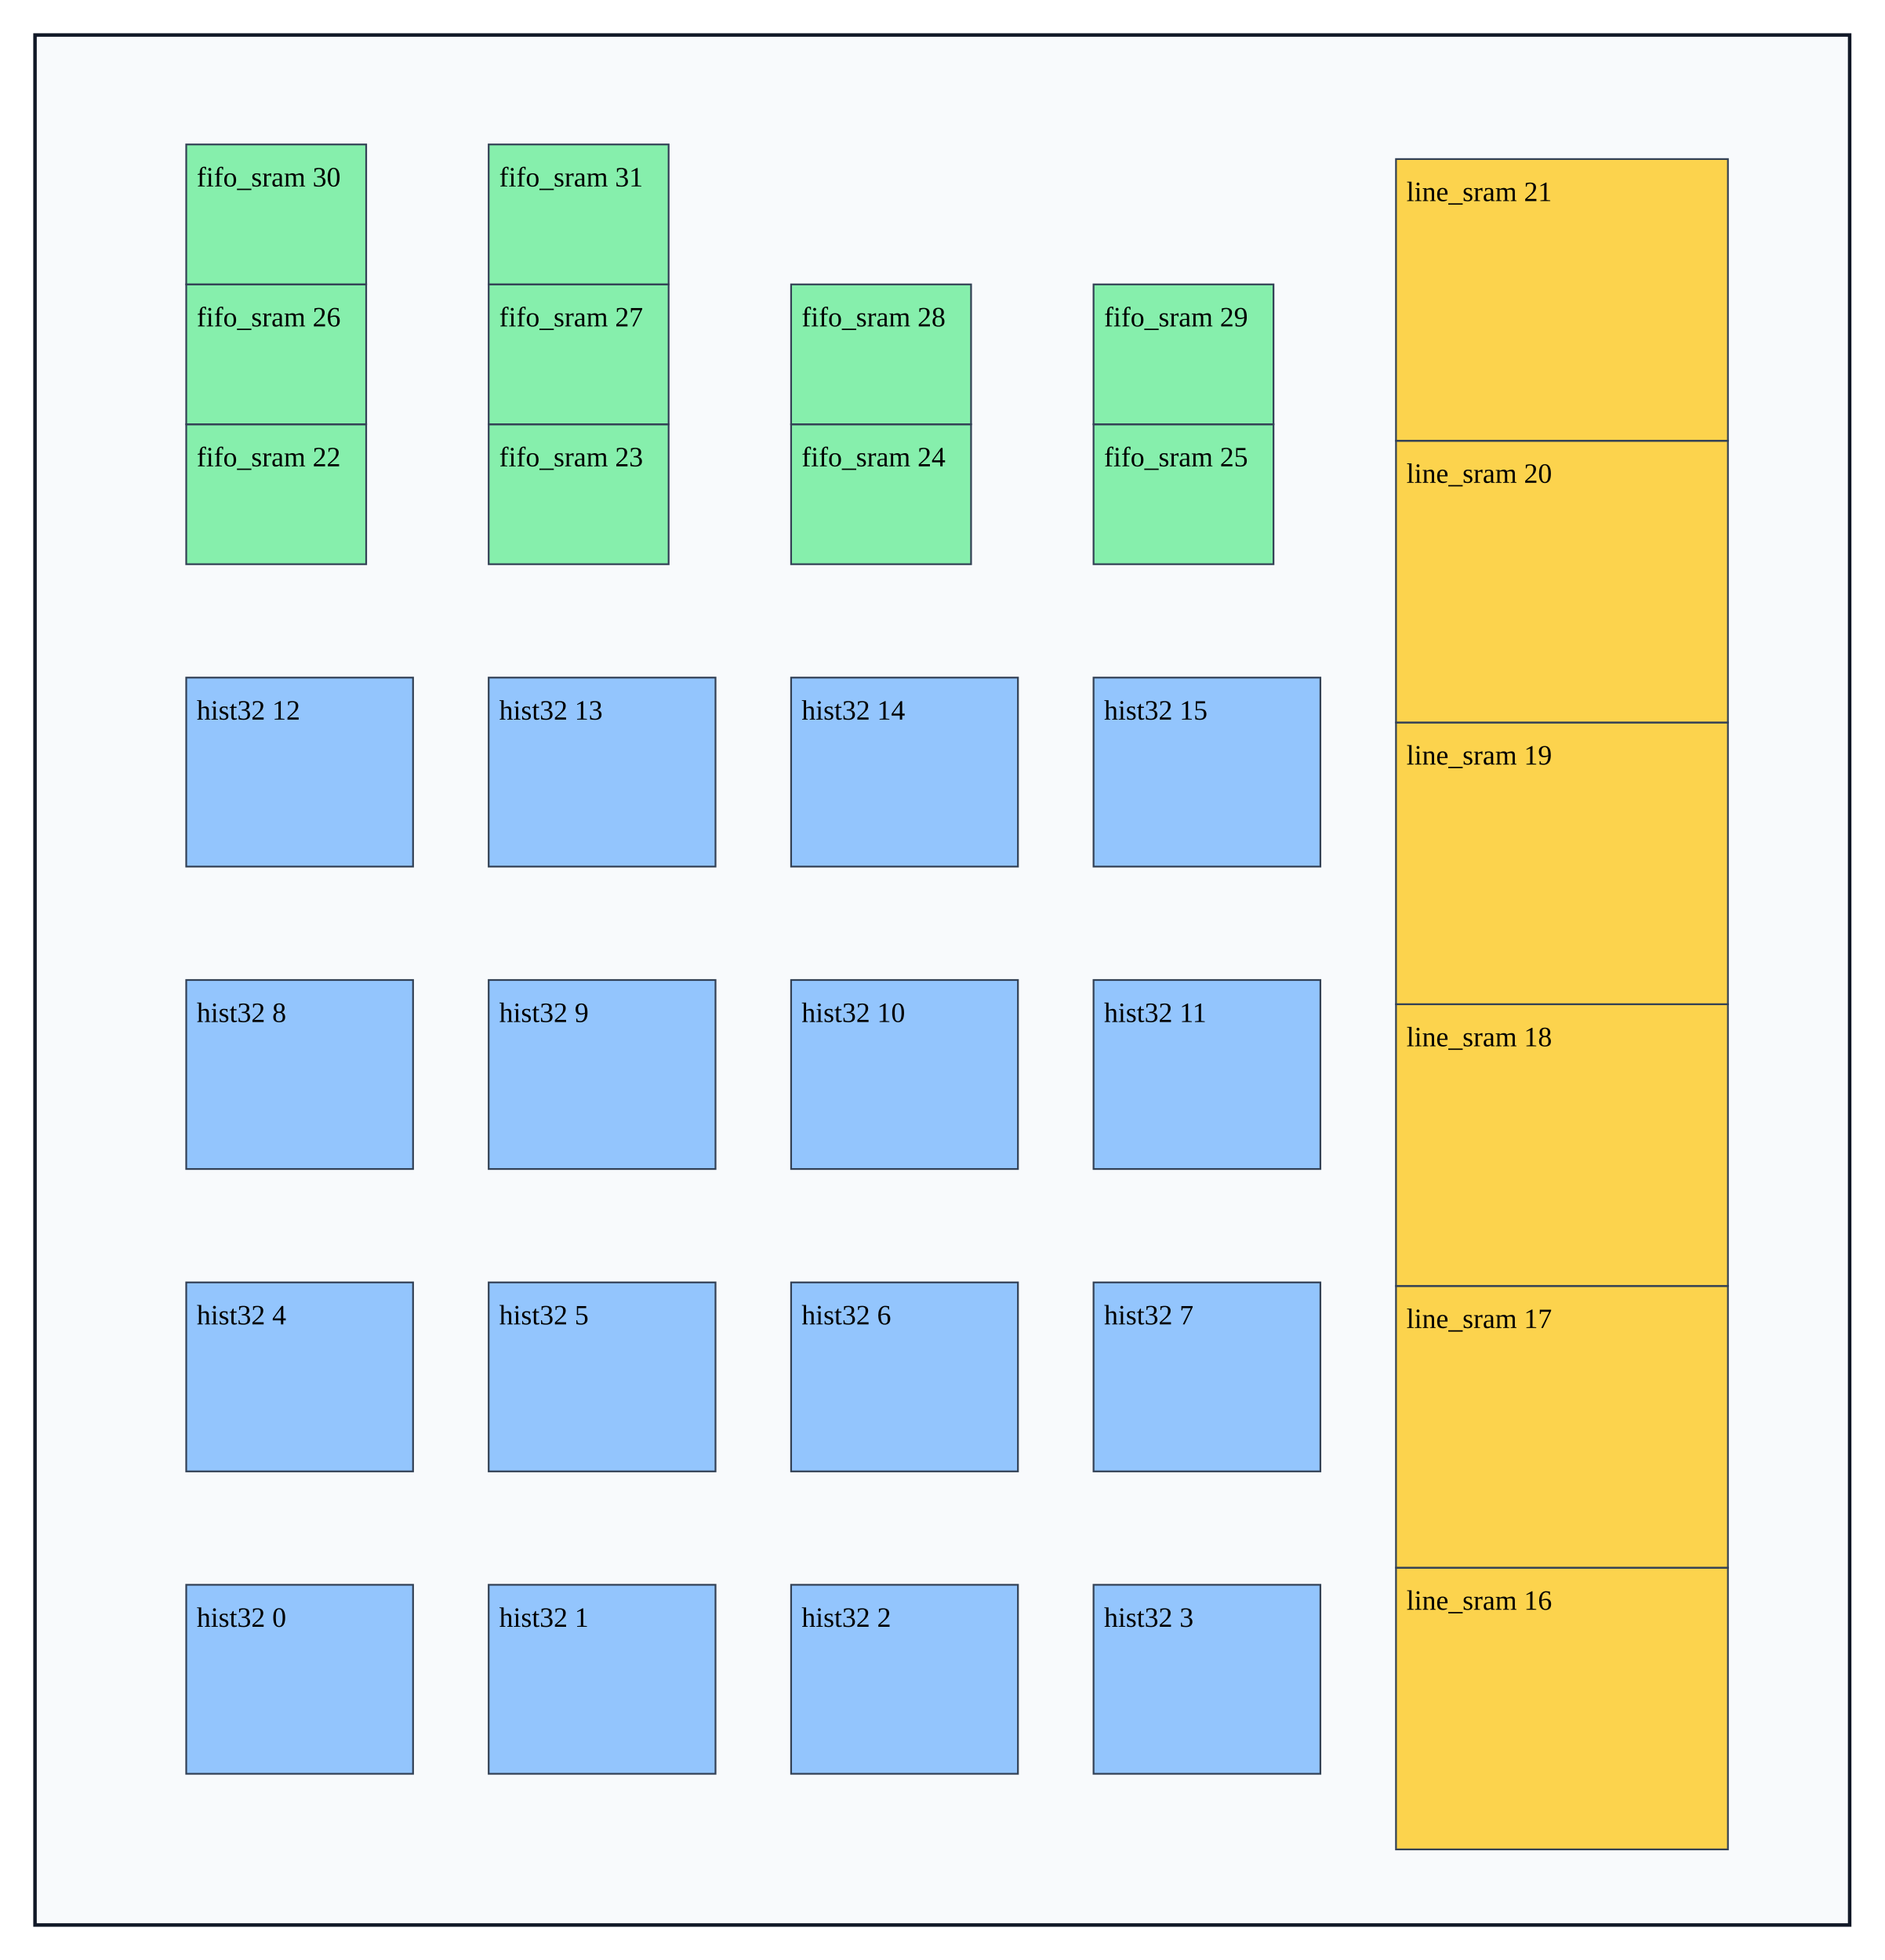
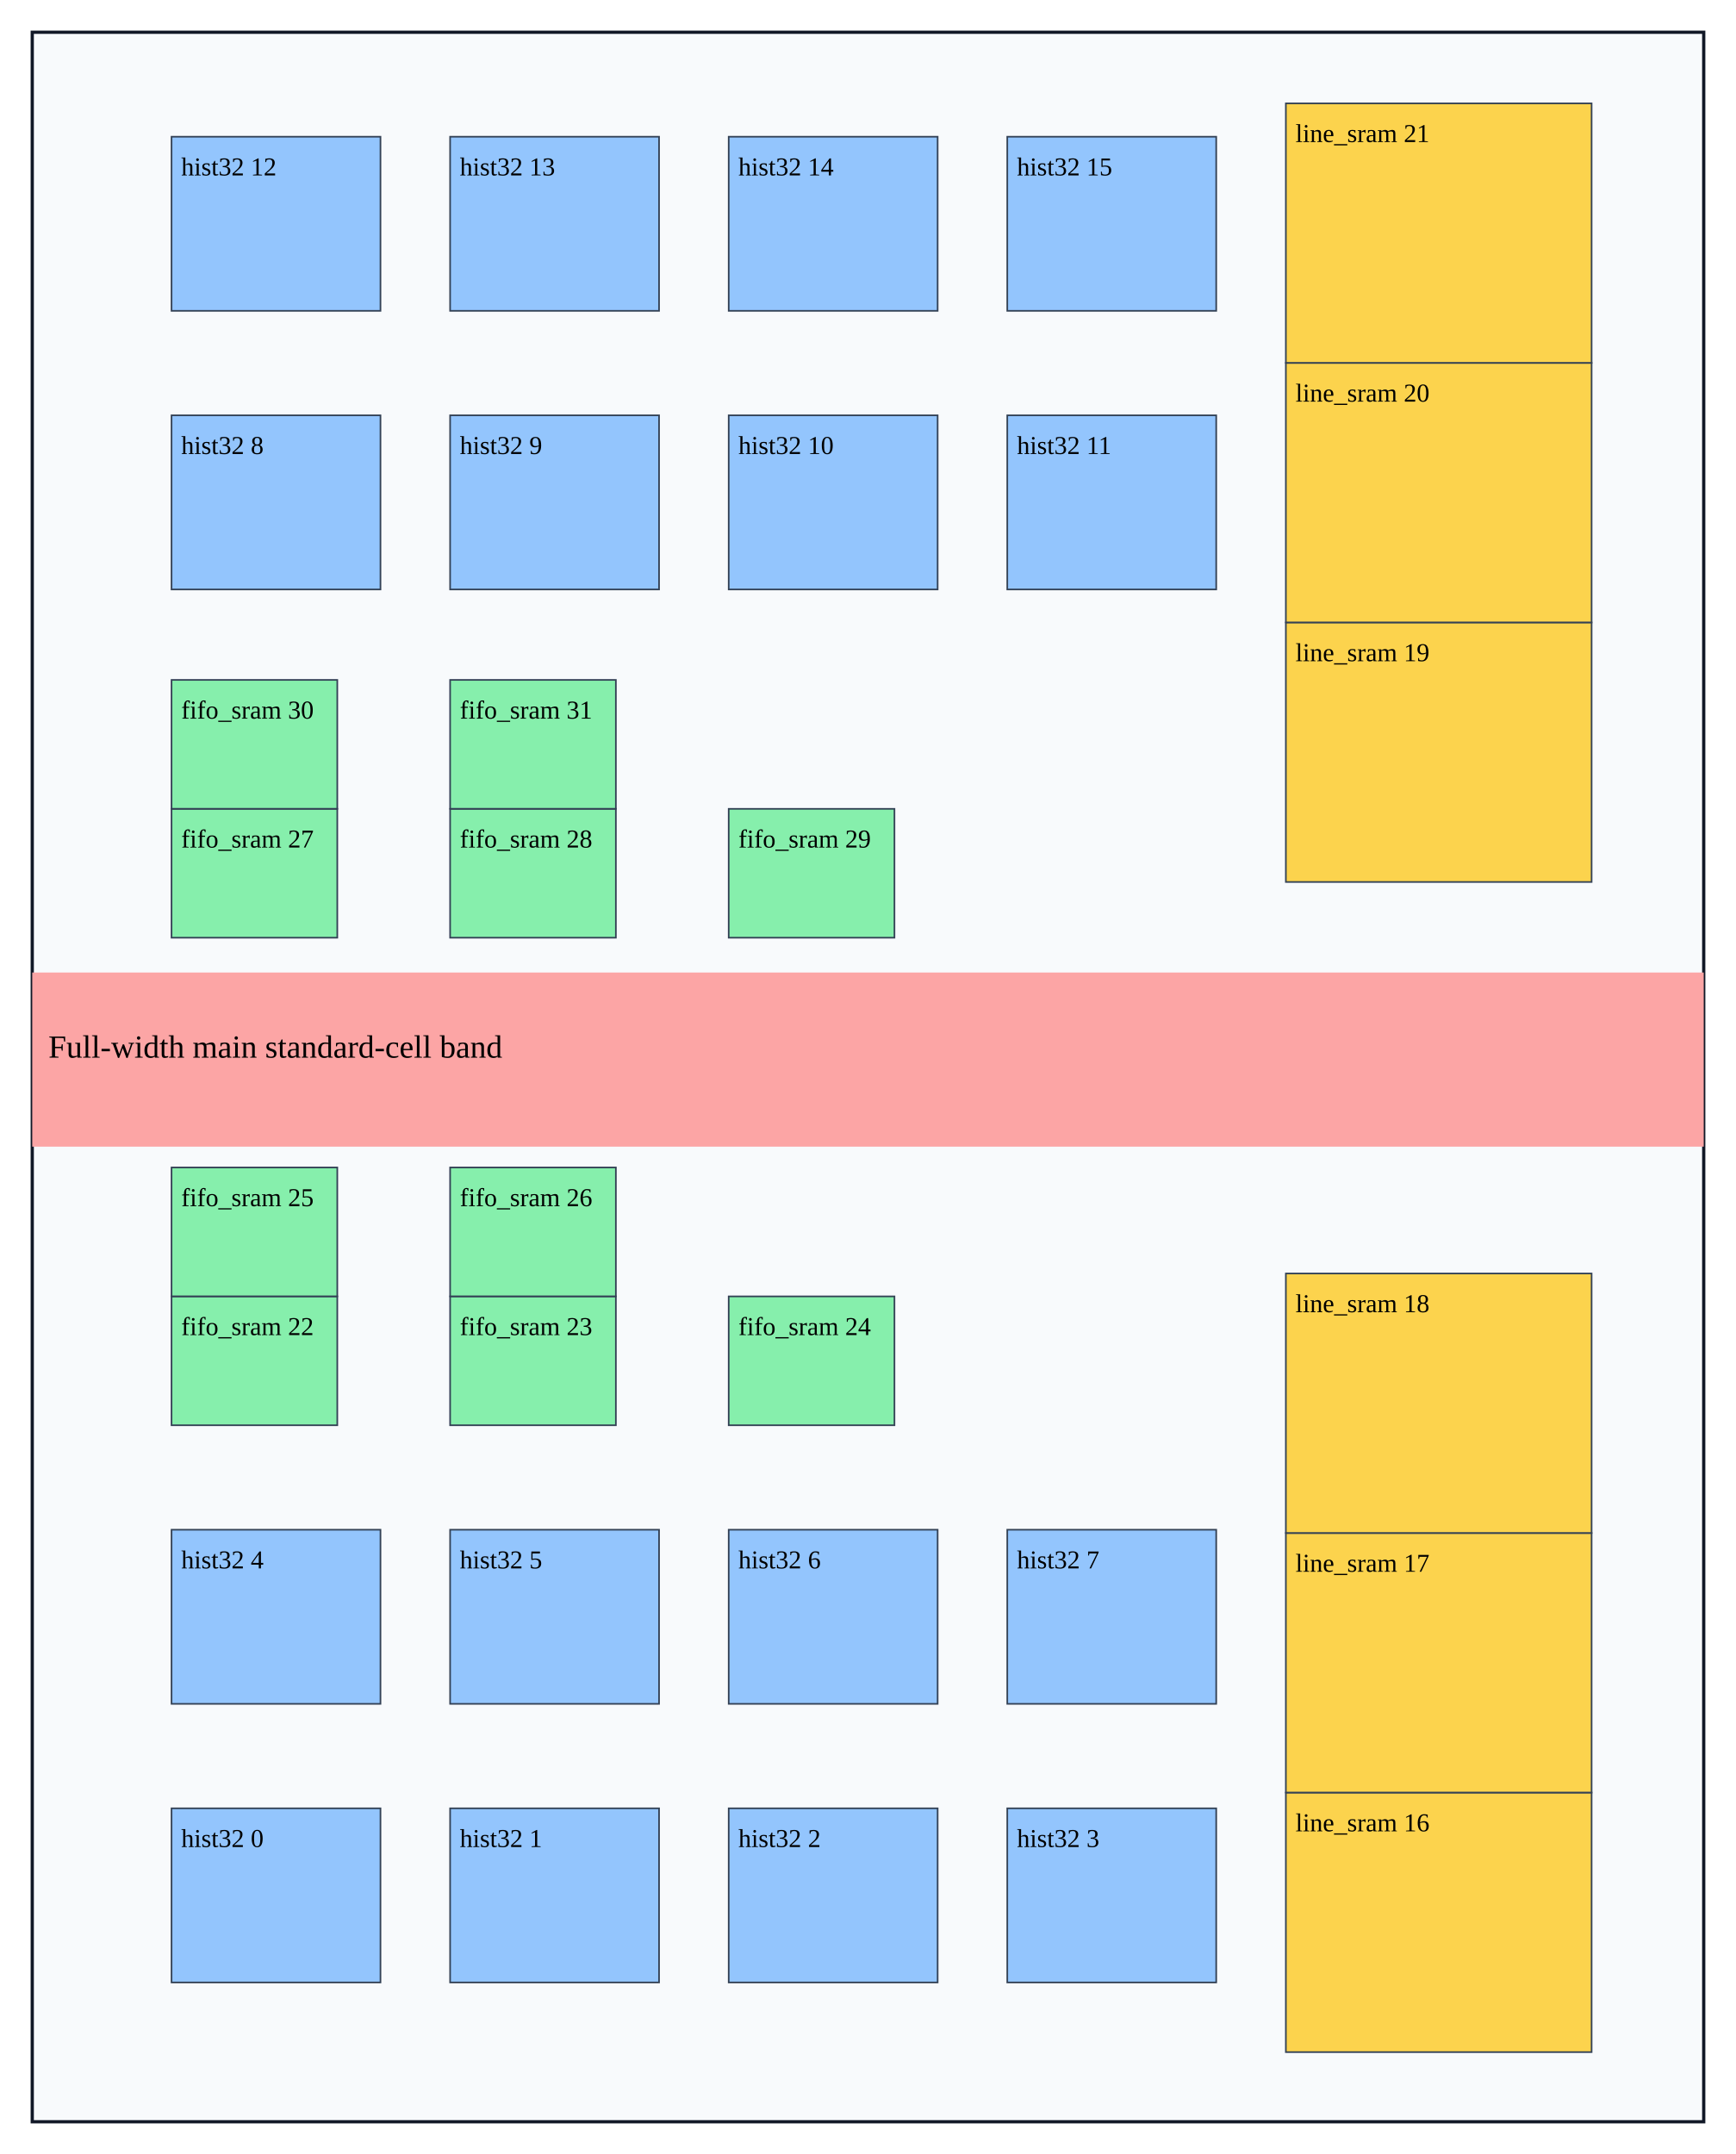
- <svg xmlns="http://www.w3.org/2000/svg" viewBox="-10 -10 538.4 560.0">
-   <rect width="518.4" height="540.0" fill="#f8fafc" stroke="#111827" />
-   <rect x="43.2" y="442.8" width="64.8" height="54.0" fill="#93c5fd" stroke="#334155" stroke-width="0.5" />
-   <text x="46.2" y="454.8" font-size="8">hist32 0</text>
-   <rect x="129.6" y="442.8" width="64.8" height="54.0" fill="#93c5fd" stroke="#334155" stroke-width="0.5" />
-   <text x="132.6" y="454.8" font-size="8">hist32 1</text>
-   <rect x="216.0" y="442.8" width="64.8" height="54.0" fill="#93c5fd" stroke="#334155" stroke-width="0.5" />
-   <text x="219.0" y="454.8" font-size="8">hist32 2</text>
-   <rect x="302.4" y="442.8" width="64.8" height="54.0" fill="#93c5fd" stroke="#334155" stroke-width="0.5" />
-   <text x="305.4" y="454.8" font-size="8">hist32 3</text>
-   <rect x="43.2" y="356.4" width="64.8" height="54.0" fill="#93c5fd" stroke="#334155" stroke-width="0.5" />
-   <text x="46.2" y="368.4" font-size="8">hist32 4</text>
-   <rect x="129.6" y="356.4" width="64.8" height="54.0" fill="#93c5fd" stroke="#334155" stroke-width="0.5" />
-   <text x="132.6" y="368.4" font-size="8">hist32 5</text>
-   <rect x="216.0" y="356.4" width="64.8" height="54.0" fill="#93c5fd" stroke="#334155" stroke-width="0.5" />
-   <text x="219.0" y="368.4" font-size="8">hist32 6</text>
-   <rect x="302.4" y="356.4" width="64.8" height="54.0" fill="#93c5fd" stroke="#334155" stroke-width="0.5" />
-   <text x="305.4" y="368.4" font-size="8">hist32 7</text>
-   <rect x="43.2" y="270.0" width="64.8" height="54.0" fill="#93c5fd" stroke="#334155" stroke-width="0.5" />
-   <text x="46.2" y="282.0" font-size="8">hist32 8</text>
-   <rect x="129.6" y="270.0" width="64.8" height="54.0" fill="#93c5fd" stroke="#334155" stroke-width="0.5" />
-   <text x="132.6" y="282.0" font-size="8">hist32 9</text>
-   <rect x="216.0" y="270.0" width="64.8" height="54.0" fill="#93c5fd" stroke="#334155" stroke-width="0.5" />
-   <text x="219.0" y="282.0" font-size="8">hist32 10</text>
-   <rect x="302.4" y="270.0" width="64.8" height="54.0" fill="#93c5fd" stroke="#334155" stroke-width="0.5" />
-   <text x="305.4" y="282.0" font-size="8">hist32 11</text>
-   <rect x="43.2" y="183.6" width="64.8" height="54.0" fill="#93c5fd" stroke="#334155" stroke-width="0.5" />
-   <text x="46.2" y="195.6" font-size="8">hist32 12</text>
-   <rect x="129.6" y="183.6" width="64.8" height="54.0" fill="#93c5fd" stroke="#334155" stroke-width="0.5" />
-   <text x="132.6" y="195.6" font-size="8">hist32 13</text>
-   <rect x="216.0" y="183.6" width="64.8" height="54.0" fill="#93c5fd" stroke="#334155" stroke-width="0.5" />
-   <text x="219.0" y="195.6" font-size="8">hist32 14</text>
-   <rect x="302.4" y="183.6" width="64.8" height="54.0" fill="#93c5fd" stroke="#334155" stroke-width="0.5" />
-   <text x="305.4" y="195.6" font-size="8">hist32 15</text>
-   <rect x="388.8" y="437.928" width="94.824" height="80.472" fill="#fcd34d" stroke="#334155" stroke-width="0.5" />
-   <text x="391.8" y="449.928" font-size="8">line_sram 16</text>
-   <rect x="388.8" y="357.432" width="94.824" height="80.472" fill="#fcd34d" stroke="#334155" stroke-width="0.5" />
-   <text x="391.8" y="369.432" font-size="8">line_sram 17</text>
-   <rect x="388.8" y="276.936" width="94.824" height="80.472" fill="#fcd34d" stroke="#334155" stroke-width="0.5" />
-   <text x="391.8" y="288.936" font-size="8">line_sram 18</text>
-   <rect x="388.8" y="196.44" width="94.824" height="80.472" fill="#fcd34d" stroke="#334155" stroke-width="0.5" />
-   <text x="391.8" y="208.44" font-size="8">line_sram 19</text>
-   <rect x="388.8" y="115.944" width="94.824" height="80.472" fill="#fcd34d" stroke="#334155" stroke-width="0.5" />
-   <text x="391.8" y="127.944" font-size="8">line_sram 20</text>
-   <rect x="388.8" y="35.448" width="94.824" height="80.472" fill="#fcd34d" stroke="#334155" stroke-width="0.5" />
-   <text x="391.8" y="47.448" font-size="8">line_sram 21</text>
-   <rect x="43.2" y="111.24" width="51.408" height="39.96" fill="#86efac" stroke="#334155" stroke-width="0.5" />
-   <text x="46.2" y="123.24" font-size="8">fifo_sram 22</text>
-   <rect x="129.6" y="111.24" width="51.408" height="39.96" fill="#86efac" stroke="#334155" stroke-width="0.5" />
-   <text x="132.6" y="123.24" font-size="8">fifo_sram 23</text>
-   <rect x="216.0" y="111.24" width="51.408" height="39.96" fill="#86efac" stroke="#334155" stroke-width="0.5" />
-   <text x="219.0" y="123.24" font-size="8">fifo_sram 24</text>
-   <rect x="302.4" y="111.24" width="51.408" height="39.96" fill="#86efac" stroke="#334155" stroke-width="0.5" />
-   <text x="305.4" y="123.24" font-size="8">fifo_sram 25</text>
-   <rect x="43.2" y="71.256" width="51.408" height="39.96" fill="#86efac" stroke="#334155" stroke-width="0.5" />
-   <text x="46.2" y="83.256" font-size="8">fifo_sram 26</text>
-   <rect x="129.6" y="71.256" width="51.408" height="39.96" fill="#86efac" stroke="#334155" stroke-width="0.5" />
-   <text x="132.6" y="83.256" font-size="8">fifo_sram 27</text>
-   <rect x="216.0" y="71.256" width="51.408" height="39.96" fill="#86efac" stroke="#334155" stroke-width="0.5" />
-   <text x="219.0" y="83.256" font-size="8">fifo_sram 28</text>
-   <rect x="302.4" y="71.256" width="51.408" height="39.96" fill="#86efac" stroke="#334155" stroke-width="0.5" />
-   <text x="305.4" y="83.256" font-size="8">fifo_sram 29</text>
-   <rect x="43.2" y="31.272" width="51.408" height="39.96" fill="#86efac" stroke="#334155" stroke-width="0.5" />
-   <text x="46.2" y="43.272" font-size="8">fifo_sram 30</text>
-   <rect x="129.6" y="31.272" width="51.408" height="39.96" fill="#86efac" stroke="#334155" stroke-width="0.5" />
-   <text x="132.6" y="43.272" font-size="8">fifo_sram 31</text>
+ <svg xmlns="http://www.w3.org/2000/svg" viewBox="-10 -10 538.4 668.0">
+   <rect width="518.4" height="648.0" fill="#f8fafc" stroke="#111827" />
+   <rect x="0" y="291.6" width="518.4" height="54" fill="#fca5a5" />
+   <text x="5" y="318.0" font-size="10">Full-width main standard-cell band</text>
+   <rect x="43.2" y="550.8" width="64.8" height="54.0" fill="#93c5fd" stroke="#334155" stroke-width="0.5" />
+   <text x="46.2" y="562.8" font-size="8">hist32 0</text>
+   <rect x="129.6" y="550.8" width="64.8" height="54.0" fill="#93c5fd" stroke="#334155" stroke-width="0.5" />
+   <text x="132.6" y="562.8" font-size="8">hist32 1</text>
+   <rect x="216.0" y="550.8" width="64.8" height="54.0" fill="#93c5fd" stroke="#334155" stroke-width="0.5" />
+   <text x="219.0" y="562.8" font-size="8">hist32 2</text>
+   <rect x="302.4" y="550.8" width="64.8" height="54.0" fill="#93c5fd" stroke="#334155" stroke-width="0.5" />
+   <text x="305.4" y="562.8" font-size="8">hist32 3</text>
+   <rect x="43.2" y="464.4" width="64.8" height="54.0" fill="#93c5fd" stroke="#334155" stroke-width="0.5" />
+   <text x="46.2" y="476.4" font-size="8">hist32 4</text>
+   <rect x="129.6" y="464.4" width="64.8" height="54.0" fill="#93c5fd" stroke="#334155" stroke-width="0.5" />
+   <text x="132.6" y="476.4" font-size="8">hist32 5</text>
+   <rect x="216.0" y="464.4" width="64.8" height="54.0" fill="#93c5fd" stroke="#334155" stroke-width="0.5" />
+   <text x="219.0" y="476.4" font-size="8">hist32 6</text>
+   <rect x="302.4" y="464.4" width="64.8" height="54.0" fill="#93c5fd" stroke="#334155" stroke-width="0.5" />
+   <text x="305.4" y="476.4" font-size="8">hist32 7</text>
+   <rect x="43.2" y="118.8" width="64.8" height="54.0" fill="#93c5fd" stroke="#334155" stroke-width="0.5" />
+   <text x="46.2" y="130.8" font-size="8">hist32 8</text>
+   <rect x="129.6" y="118.8" width="64.8" height="54.0" fill="#93c5fd" stroke="#334155" stroke-width="0.5" />
+   <text x="132.6" y="130.8" font-size="8">hist32 9</text>
+   <rect x="216.0" y="118.8" width="64.8" height="54.0" fill="#93c5fd" stroke="#334155" stroke-width="0.5" />
+   <text x="219.0" y="130.8" font-size="8">hist32 10</text>
+   <rect x="302.4" y="118.8" width="64.8" height="54.0" fill="#93c5fd" stroke="#334155" stroke-width="0.5" />
+   <text x="305.4" y="130.8" font-size="8">hist32 11</text>
+   <rect x="43.2" y="32.4" width="64.8" height="54.0" fill="#93c5fd" stroke="#334155" stroke-width="0.5" />
+   <text x="46.2" y="44.4" font-size="8">hist32 12</text>
+   <rect x="129.6" y="32.4" width="64.8" height="54.0" fill="#93c5fd" stroke="#334155" stroke-width="0.5" />
+   <text x="132.6" y="44.4" font-size="8">hist32 13</text>
+   <rect x="216.0" y="32.4" width="64.8" height="54.0" fill="#93c5fd" stroke="#334155" stroke-width="0.5" />
+   <text x="219.0" y="44.4" font-size="8">hist32 14</text>
+   <rect x="302.4" y="32.4" width="64.8" height="54.0" fill="#93c5fd" stroke="#334155" stroke-width="0.5" />
+   <text x="305.4" y="44.4" font-size="8">hist32 15</text>
+   <rect x="388.8" y="545.928" width="94.824" height="80.472" fill="#fcd34d" stroke="#334155" stroke-width="0.5" />
+   <text x="391.8" y="557.928" font-size="8">line_sram 16</text>
+   <rect x="388.8" y="465.432" width="94.824" height="80.472" fill="#fcd34d" stroke="#334155" stroke-width="0.5" />
+   <text x="391.8" y="477.432" font-size="8">line_sram 17</text>
+   <rect x="388.8" y="384.936" width="94.824" height="80.472" fill="#fcd34d" stroke="#334155" stroke-width="0.5" />
+   <text x="391.8" y="396.936" font-size="8">line_sram 18</text>
+   <rect x="388.8" y="183.048" width="94.824" height="80.472" fill="#fcd34d" stroke="#334155" stroke-width="0.5" />
+   <text x="391.8" y="195.048" font-size="8">line_sram 19</text>
+   <rect x="388.8" y="102.552" width="94.824" height="80.472" fill="#fcd34d" stroke="#334155" stroke-width="0.5" />
+   <text x="391.8" y="114.552" font-size="8">line_sram 20</text>
+   <rect x="388.8" y="22.056" width="94.824" height="80.472" fill="#fcd34d" stroke="#334155" stroke-width="0.5" />
+   <text x="391.8" y="34.056" font-size="8">line_sram 21</text>
+   <rect x="43.2" y="392.04" width="51.408" height="39.96" fill="#86efac" stroke="#334155" stroke-width="0.5" />
+   <text x="46.2" y="404.04" font-size="8">fifo_sram 22</text>
+   <rect x="129.6" y="392.04" width="51.408" height="39.96" fill="#86efac" stroke="#334155" stroke-width="0.5" />
+   <text x="132.6" y="404.04" font-size="8">fifo_sram 23</text>
+   <rect x="216.0" y="392.04" width="51.408" height="39.96" fill="#86efac" stroke="#334155" stroke-width="0.5" />
+   <text x="219.0" y="404.04" font-size="8">fifo_sram 24</text>
+   <rect x="43.2" y="352.056" width="51.408" height="39.96" fill="#86efac" stroke="#334155" stroke-width="0.5" />
+   <text x="46.2" y="364.056" font-size="8">fifo_sram 25</text>
+   <rect x="129.6" y="352.056" width="51.408" height="39.96" fill="#86efac" stroke="#334155" stroke-width="0.5" />
+   <text x="132.6" y="364.056" font-size="8">fifo_sram 26</text>
+   <rect x="43.2" y="240.84" width="51.408" height="39.96" fill="#86efac" stroke="#334155" stroke-width="0.5" />
+   <text x="46.2" y="252.84" font-size="8">fifo_sram 27</text>
+   <rect x="129.6" y="240.84" width="51.408" height="39.96" fill="#86efac" stroke="#334155" stroke-width="0.5" />
+   <text x="132.6" y="252.84" font-size="8">fifo_sram 28</text>
+   <rect x="216.0" y="240.84" width="51.408" height="39.96" fill="#86efac" stroke="#334155" stroke-width="0.5" />
+   <text x="219.0" y="252.84" font-size="8">fifo_sram 29</text>
+   <rect x="43.2" y="200.856" width="51.408" height="39.96" fill="#86efac" stroke="#334155" stroke-width="0.5" />
+   <text x="46.2" y="212.856" font-size="8">fifo_sram 30</text>
+   <rect x="129.6" y="200.856" width="51.408" height="39.96" fill="#86efac" stroke="#334155" stroke-width="0.5" />
+   <text x="132.6" y="212.856" font-size="8">fifo_sram 31</text>
</svg>
